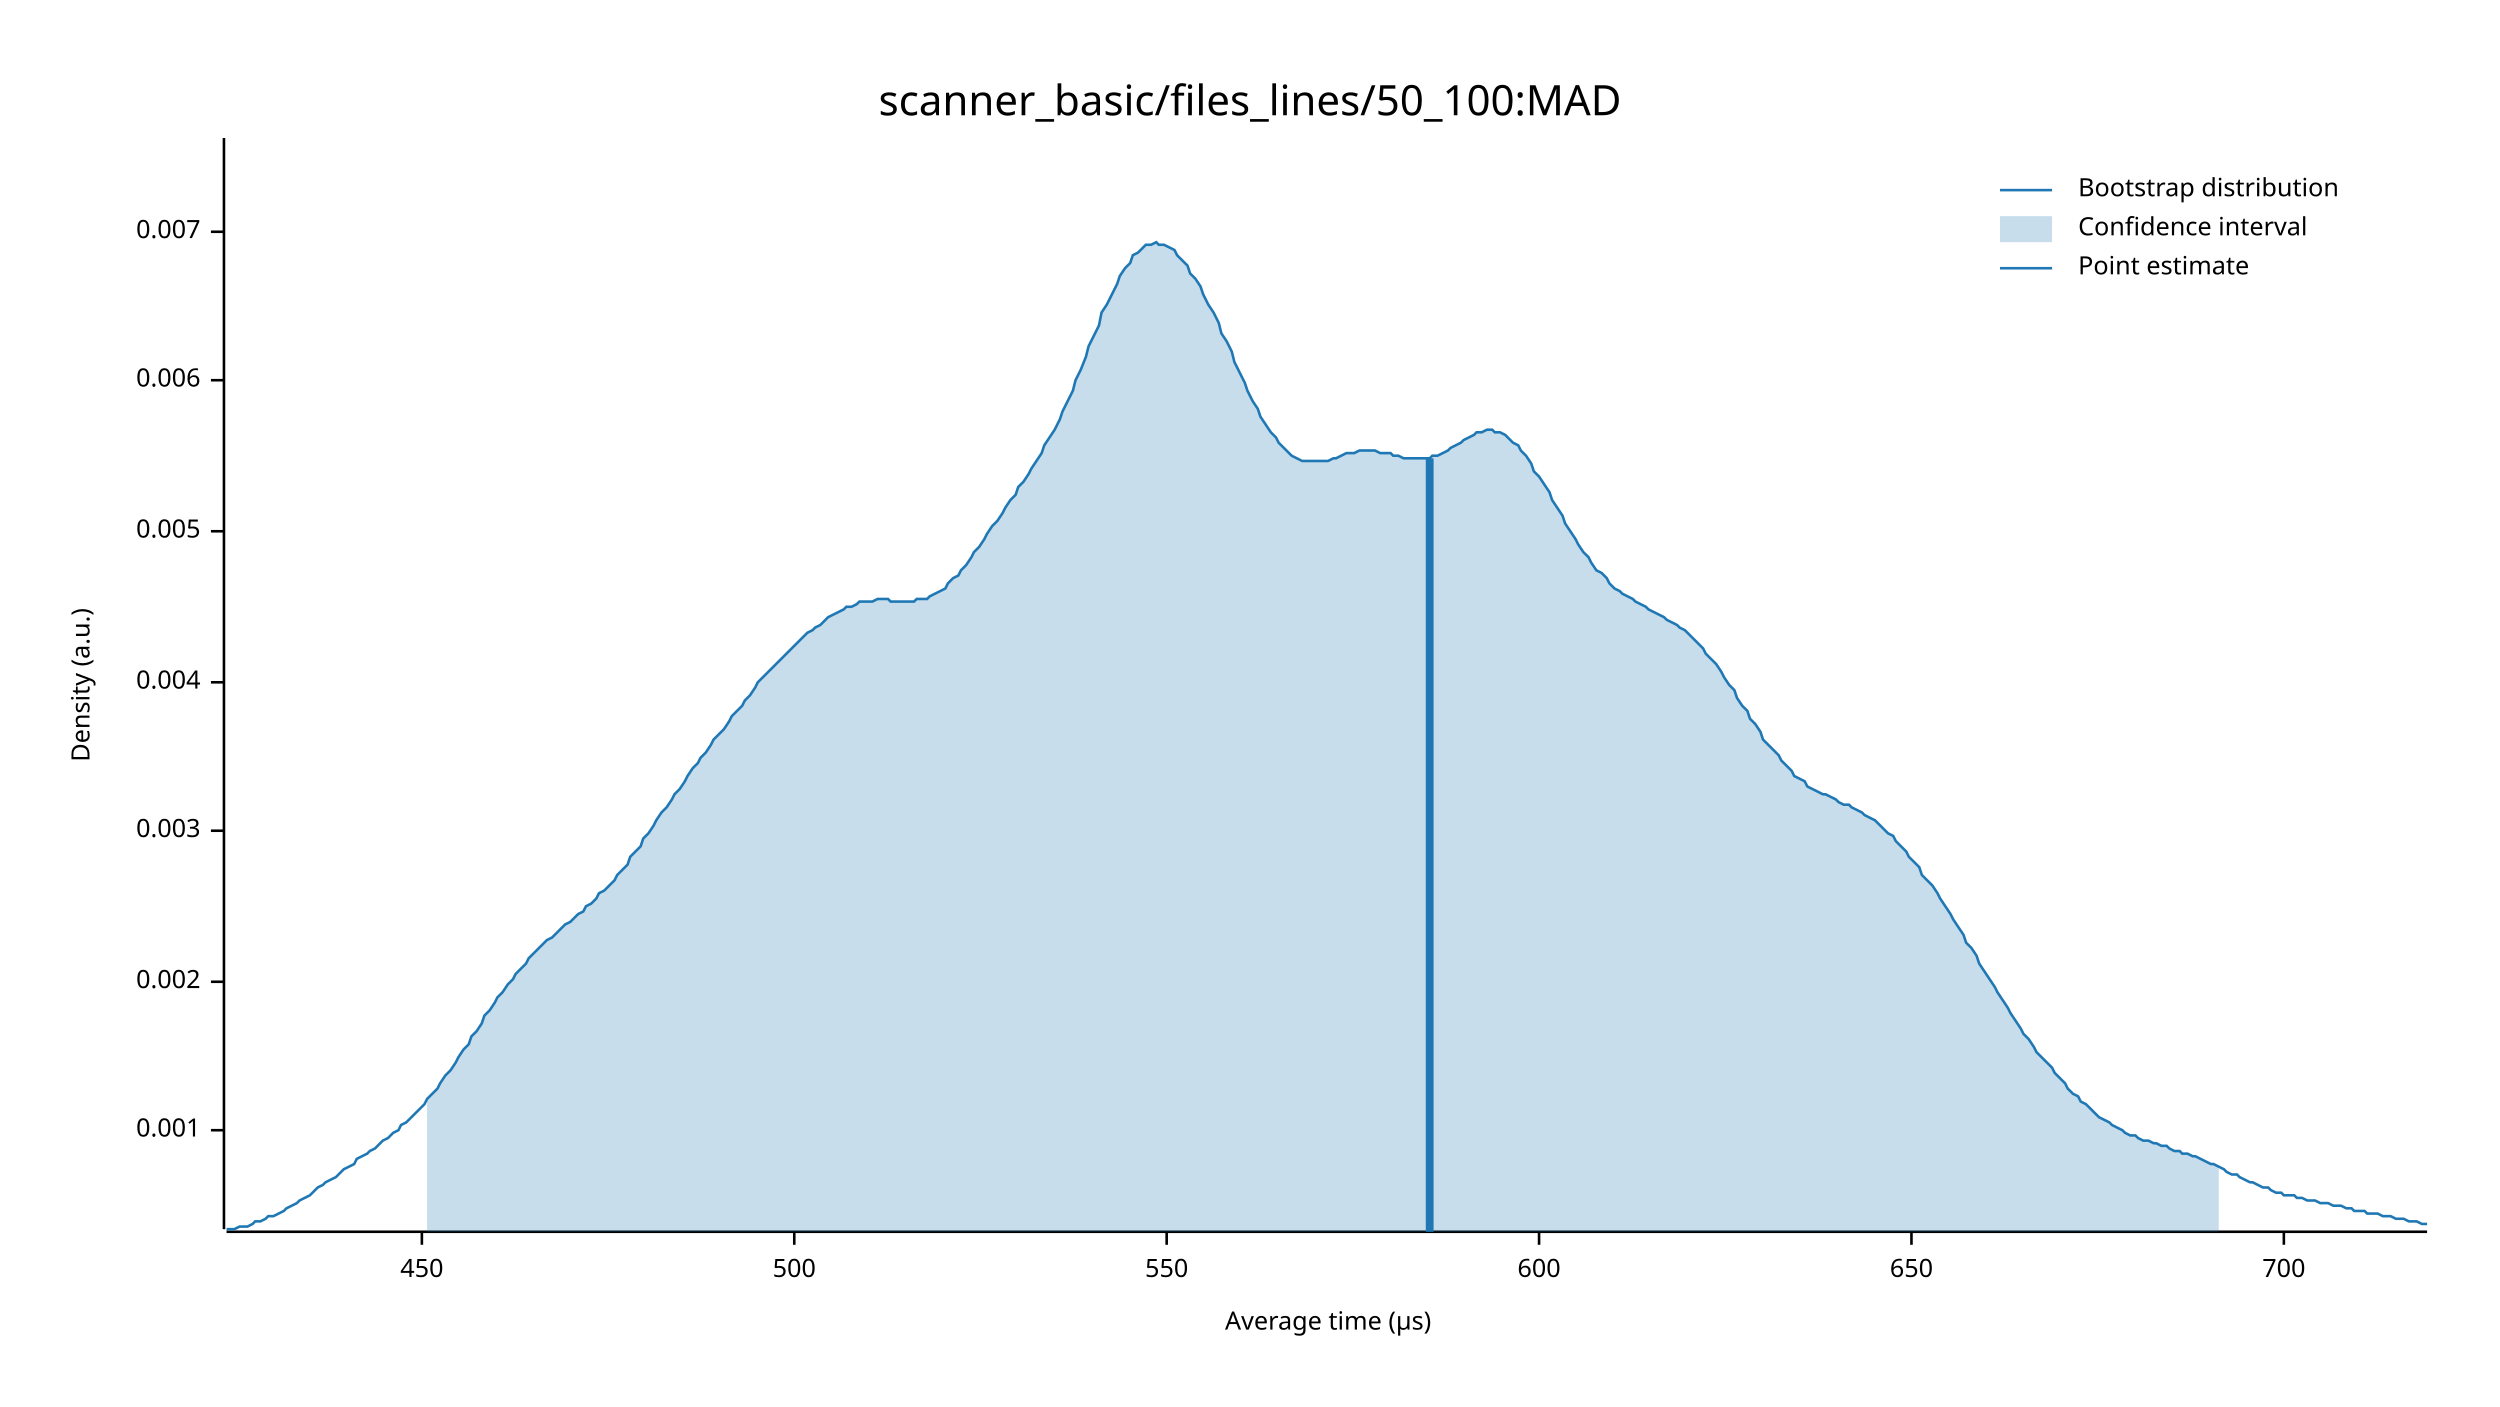
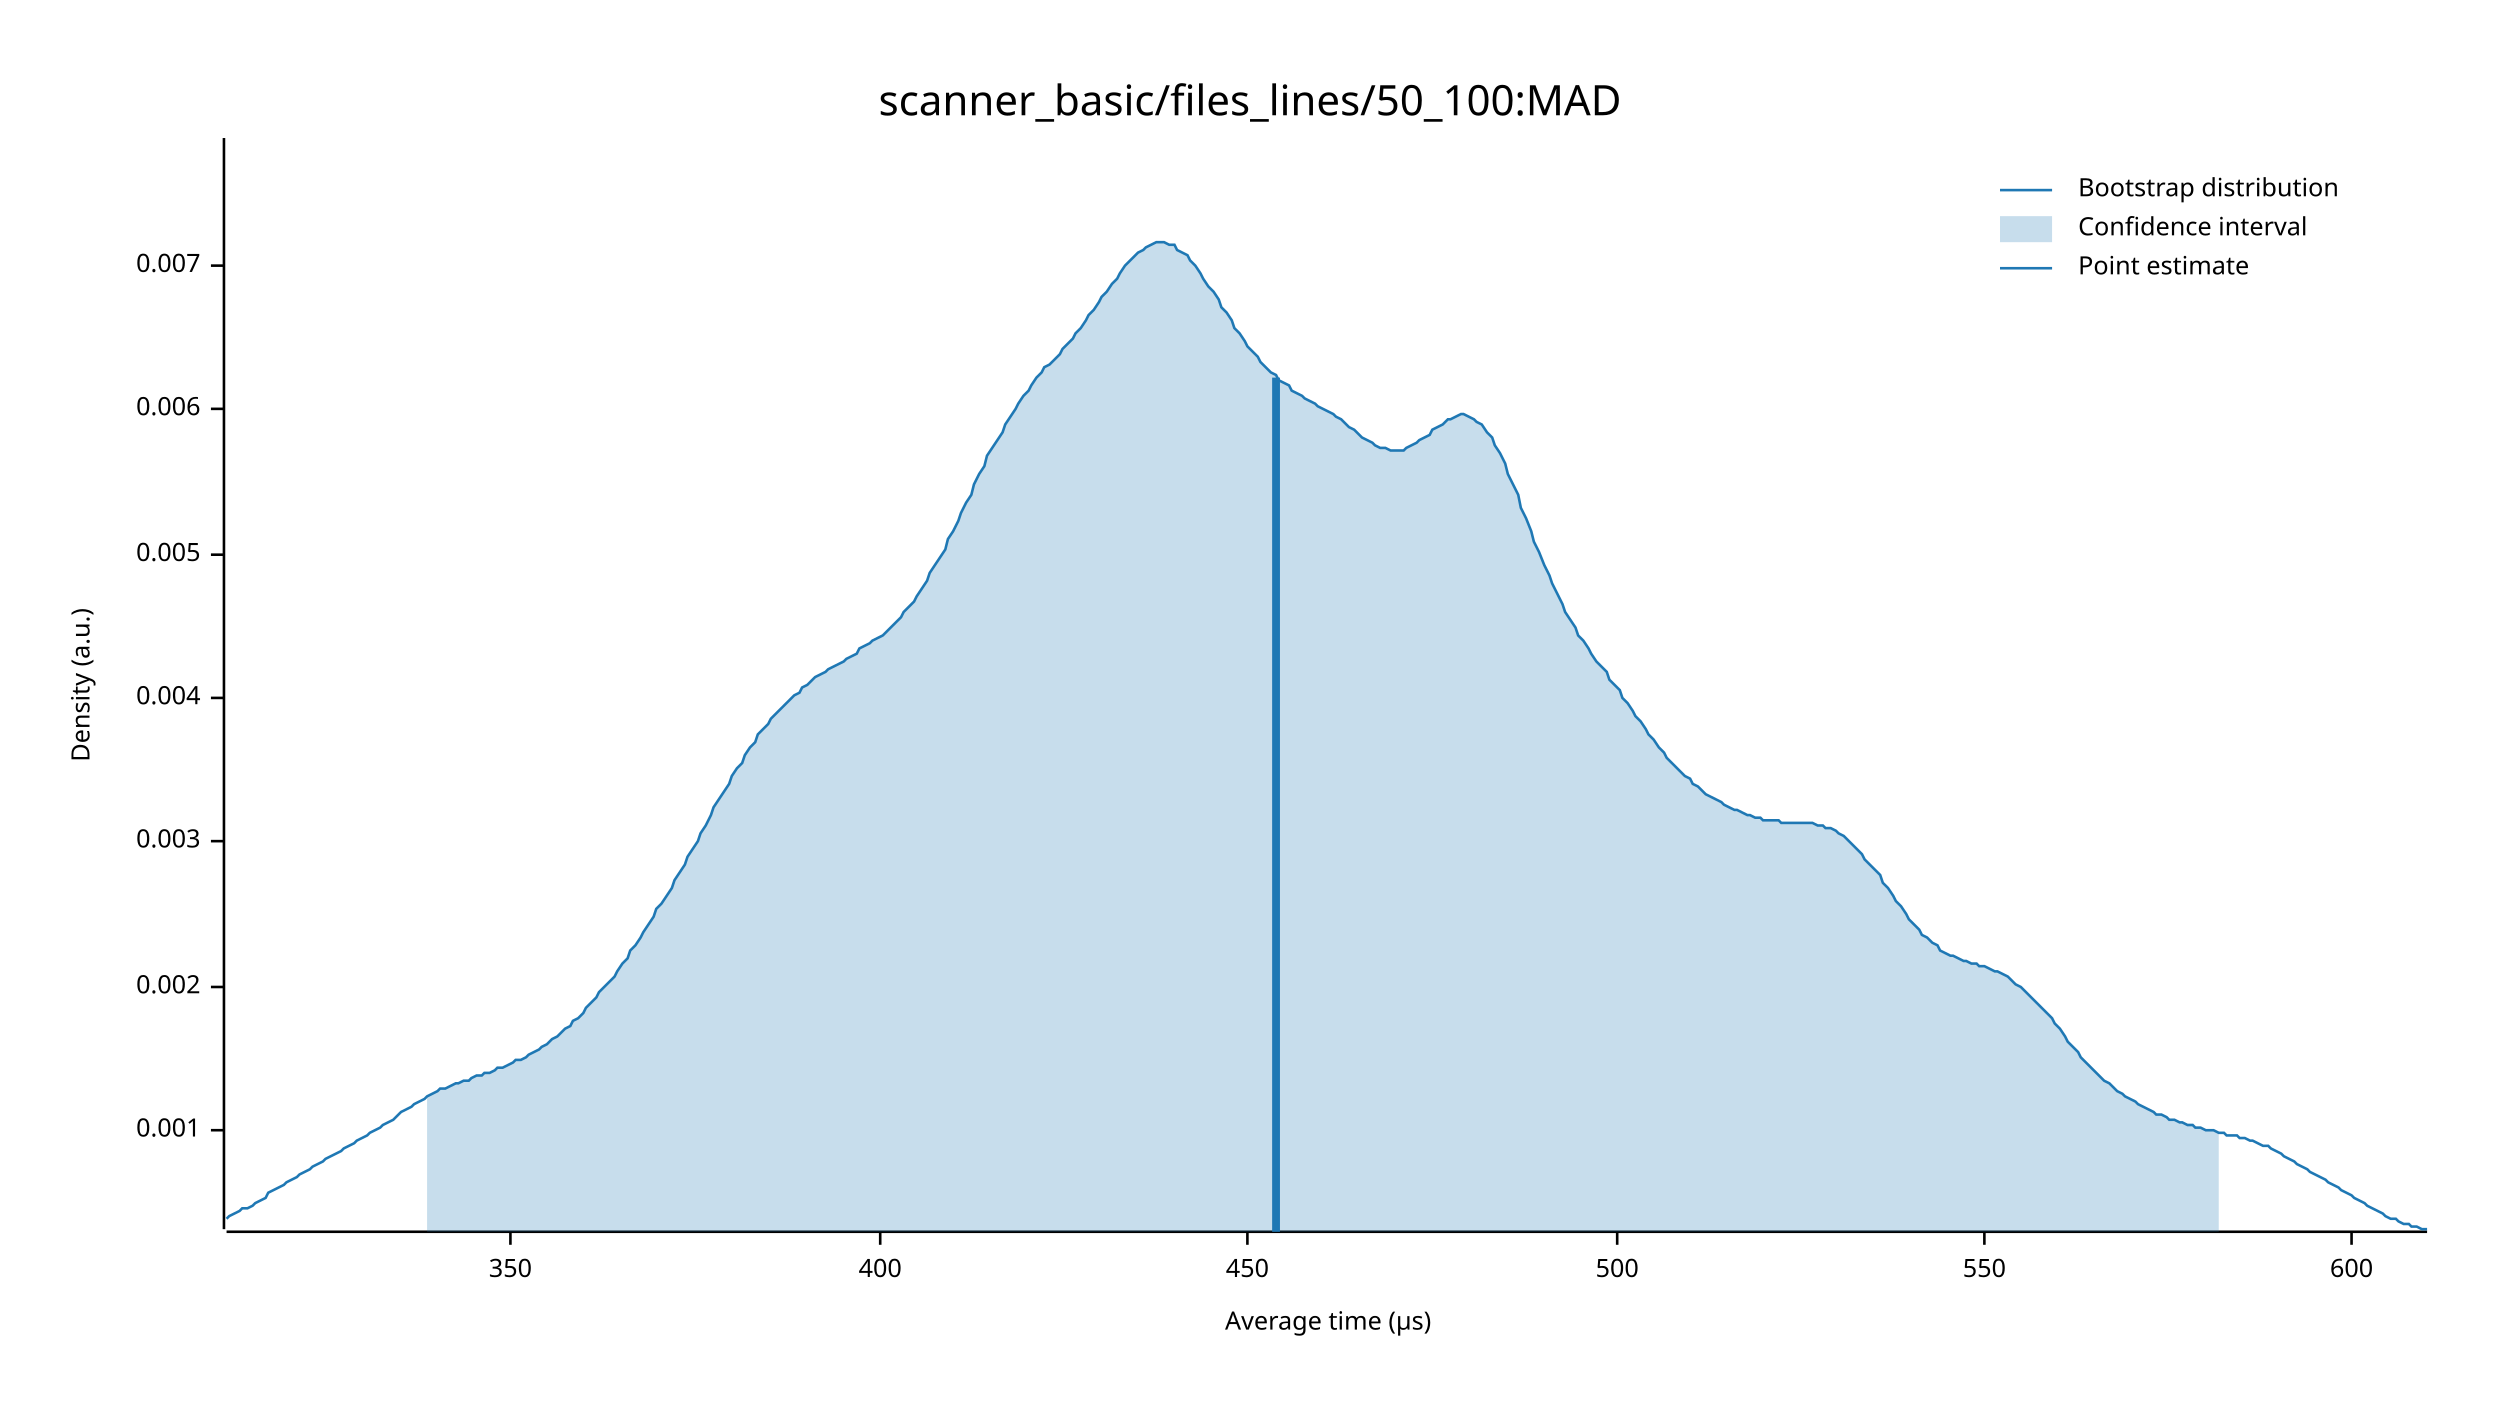
<svg xmlns="http://www.w3.org/2000/svg" width="960" height="540" viewBox="0 0 960 540">
  <text x="480" y="32" dy="0.76em" text-anchor="middle" font-family="sans-serif" font-size="16.129" opacity="1" fill="#000000">
scanner_basic/files_lines/50_100:MAD
</text>
  <text x="27" y="263" dy="0.76em" text-anchor="middle" font-family="sans-serif" font-size="9.677" opacity="1" fill="#000000" transform="rotate(270, 27, 263)">
Density (a.u.)
</text>
  <text x="510" y="513" dy="-0.5ex" text-anchor="middle" font-family="sans-serif" font-size="9.677" opacity="1" fill="#000000">
Average time (µs)
</text>
  <polyline fill="none" opacity="1" stroke="#000000" stroke-width="1" points="86,53 86,472 " />
  <text x="77" y="434" dy="0.5ex" text-anchor="end" font-family="sans-serif" font-size="9.677" opacity="1" fill="#000000">
0.001
</text>
  <polyline fill="none" opacity="1" stroke="#000000" stroke-width="1" points="81,434 86,434 " />
-   <text x="77" y="377" dy="0.5ex" text-anchor="end" font-family="sans-serif" font-size="9.677" opacity="1" fill="#000000">
+   <text x="77" y="379" dy="0.5ex" text-anchor="end" font-family="sans-serif" font-size="9.677" opacity="1" fill="#000000">
0.002
</text>
-   <polyline fill="none" opacity="1" stroke="#000000" stroke-width="1" points="81,377 86,377 " />
-   <text x="77" y="319" dy="0.5ex" text-anchor="end" font-family="sans-serif" font-size="9.677" opacity="1" fill="#000000">
+   <polyline fill="none" opacity="1" stroke="#000000" stroke-width="1" points="81,379 86,379 " />
+   <text x="77" y="323" dy="0.5ex" text-anchor="end" font-family="sans-serif" font-size="9.677" opacity="1" fill="#000000">
0.003
</text>
-   <polyline fill="none" opacity="1" stroke="#000000" stroke-width="1" points="81,319 86,319 " />
-   <text x="77" y="262" dy="0.5ex" text-anchor="end" font-family="sans-serif" font-size="9.677" opacity="1" fill="#000000">
+   <polyline fill="none" opacity="1" stroke="#000000" stroke-width="1" points="81,323 86,323 " />
+   <text x="77" y="268" dy="0.5ex" text-anchor="end" font-family="sans-serif" font-size="9.677" opacity="1" fill="#000000">
0.004
</text>
-   <polyline fill="none" opacity="1" stroke="#000000" stroke-width="1" points="81,262 86,262 " />
-   <text x="77" y="204" dy="0.5ex" text-anchor="end" font-family="sans-serif" font-size="9.677" opacity="1" fill="#000000">
+   <polyline fill="none" opacity="1" stroke="#000000" stroke-width="1" points="81,268 86,268 " />
+   <text x="77" y="213" dy="0.5ex" text-anchor="end" font-family="sans-serif" font-size="9.677" opacity="1" fill="#000000">
0.005
</text>
-   <polyline fill="none" opacity="1" stroke="#000000" stroke-width="1" points="81,204 86,204 " />
-   <text x="77" y="146" dy="0.5ex" text-anchor="end" font-family="sans-serif" font-size="9.677" opacity="1" fill="#000000">
+   <polyline fill="none" opacity="1" stroke="#000000" stroke-width="1" points="81,213 86,213 " />
+   <text x="77" y="157" dy="0.5ex" text-anchor="end" font-family="sans-serif" font-size="9.677" opacity="1" fill="#000000">
0.006
</text>
-   <polyline fill="none" opacity="1" stroke="#000000" stroke-width="1" points="81,146 86,146 " />
-   <text x="77" y="89" dy="0.5ex" text-anchor="end" font-family="sans-serif" font-size="9.677" opacity="1" fill="#000000">
+   <polyline fill="none" opacity="1" stroke="#000000" stroke-width="1" points="81,157 86,157 " />
+   <text x="77" y="102" dy="0.5ex" text-anchor="end" font-family="sans-serif" font-size="9.677" opacity="1" fill="#000000">
0.007
</text>
-   <polyline fill="none" opacity="1" stroke="#000000" stroke-width="1" points="81,89 86,89 " />
+   <polyline fill="none" opacity="1" stroke="#000000" stroke-width="1" points="81,102 86,102 " />
  <polyline fill="none" opacity="1" stroke="#000000" stroke-width="1" points="87,473 932,473 " />
-   <text x="162" y="483" dy="0.76em" text-anchor="middle" font-family="sans-serif" font-size="9.677" opacity="1" fill="#000000">
+   <text x="196" y="483" dy="0.76em" text-anchor="middle" font-family="sans-serif" font-size="9.677" opacity="1" fill="#000000">
+ 350
+ </text>
+   <polyline fill="none" opacity="1" stroke="#000000" stroke-width="1" points="196,473 196,478 " />
+   <text x="338" y="483" dy="0.76em" text-anchor="middle" font-family="sans-serif" font-size="9.677" opacity="1" fill="#000000">
+ 400
+ </text>
+   <polyline fill="none" opacity="1" stroke="#000000" stroke-width="1" points="338,473 338,478 " />
+   <text x="479" y="483" dy="0.76em" text-anchor="middle" font-family="sans-serif" font-size="9.677" opacity="1" fill="#000000">
450
</text>
-   <polyline fill="none" opacity="1" stroke="#000000" stroke-width="1" points="162,473 162,478 " />
-   <text x="305" y="483" dy="0.76em" text-anchor="middle" font-family="sans-serif" font-size="9.677" opacity="1" fill="#000000">
+   <polyline fill="none" opacity="1" stroke="#000000" stroke-width="1" points="479,473 479,478 " />
+   <text x="621" y="483" dy="0.76em" text-anchor="middle" font-family="sans-serif" font-size="9.677" opacity="1" fill="#000000">
500
</text>
-   <polyline fill="none" opacity="1" stroke="#000000" stroke-width="1" points="305,473 305,478 " />
-   <text x="448" y="483" dy="0.76em" text-anchor="middle" font-family="sans-serif" font-size="9.677" opacity="1" fill="#000000">
+   <polyline fill="none" opacity="1" stroke="#000000" stroke-width="1" points="621,473 621,478 " />
+   <text x="762" y="483" dy="0.76em" text-anchor="middle" font-family="sans-serif" font-size="9.677" opacity="1" fill="#000000">
550
</text>
-   <polyline fill="none" opacity="1" stroke="#000000" stroke-width="1" points="448,473 448,478 " />
-   <text x="591" y="483" dy="0.76em" text-anchor="middle" font-family="sans-serif" font-size="9.677" opacity="1" fill="#000000">
+   <polyline fill="none" opacity="1" stroke="#000000" stroke-width="1" points="762,473 762,478 " />
+   <text x="903" y="483" dy="0.76em" text-anchor="middle" font-family="sans-serif" font-size="9.677" opacity="1" fill="#000000">
600
</text>
-   <polyline fill="none" opacity="1" stroke="#000000" stroke-width="1" points="591,473 591,478 " />
-   <text x="734" y="483" dy="0.76em" text-anchor="middle" font-family="sans-serif" font-size="9.677" opacity="1" fill="#000000">
- 650
- </text>
-   <polyline fill="none" opacity="1" stroke="#000000" stroke-width="1" points="734,473 734,478 " />
-   <text x="877" y="483" dy="0.76em" text-anchor="middle" font-family="sans-serif" font-size="9.677" opacity="1" fill="#000000">
- 700
- </text>
-   <polyline fill="none" opacity="1" stroke="#000000" stroke-width="1" points="877,473 877,478 " />
-   <polyline fill="none" opacity="1" stroke="#1F78B4" stroke-width="1" points="87,472 88,472 90,472 92,471 93,471 95,471 97,470 98,469 100,469 102,468 103,467 105,467 107,466 109,465 110,464 112,463 114,462 115,461 117,460 119,459 120,458 122,456 124,455 125,454 127,453 129,452 131,450 132,449 134,448 136,447 137,445 139,444 141,443 142,442 144,441 146,439 147,438 149,437 151,435 153,434 154,432 156,431 158,429 159,428 161,426 163,424 164,422 166,420 168,418 169,416 171,413 173,411 175,408 176,406 178,403 180,401 181,398 183,396 185,393 186,390 188,388 190,385 191,383 193,381 195,378 197,376 198,374 200,372 202,370 203,368 205,366 207,364 208,363 210,361 212,360 214,358 215,357 217,355 219,354 220,353 222,351 224,350 225,348 227,347 229,345 230,343 232,342 234,340 236,338 237,336 239,334 241,332 242,329 244,327 246,325 247,322 249,320 251,317 252,315 254,312 256,310 258,307 259,305 261,303 263,300 264,298 266,295 268,293 269,291 271,289 273,286 274,284 276,282 278,280 280,277 281,275 283,273 285,271 286,269 288,267 290,264 291,262 293,260 295,258 296,257 298,255 300,253 302,251 303,250 305,248 307,246 308,245 310,243 312,242 313,241 315,240 317,238 318,237 320,236 322,235 324,234 325,233 327,233 329,232 330,231 332,231 334,231 335,231 337,230 339,230 341,230 342,231 344,231 346,231 347,231 349,231 351,231 352,230 354,230 356,230 357,229 359,228 361,227 363,226 364,224 366,222 368,221 369,219 371,217 373,214 374,212 376,210 378,207 379,205 381,202 383,200 385,197 386,195 388,192 390,190 391,187 393,185 395,182 396,180 398,177 400,174 401,171 403,168 405,165 407,161 408,158 410,154 412,150 413,146 415,142 417,137 418,133 420,129 422,125 423,120 425,117 427,113 429,109 430,106 432,103 434,101 435,98 437,97 439,95 440,94 442,94 444,93 445,94 447,94 449,95 451,96 452,98 454,100 456,102 457,105 459,107 461,110 462,113 464,117 466,120 468,124 469,128 471,131 473,135 474,139 476,143 478,147 479,150 481,154 483,157 484,160 486,163 488,166 490,168 491,170 493,172 495,174 496,175 498,176 500,177 501,177 503,177 505,177 506,177 508,177 510,177 512,176 513,176 515,175 517,174 518,174 520,174 522,173 523,173 525,173 527,173 528,173 530,174 532,174 534,174 535,175 537,175 539,176 540,176 542,176 544,176 545,176 547,176 549,176 550,175 552,175 554,174 556,173 557,172 559,171 561,170 562,169 564,168 566,167 567,166 569,166 571,165 573,165 574,166 576,166 578,167 579,168 581,170 583,171 584,173 586,175 588,178 589,181 591,183 593,186 595,189 596,192 598,195 600,198 601,201 603,204 605,207 606,209 608,212 610,214 611,216 613,219 615,220 617,222 618,224 620,226 622,227 623,228 625,229 627,230 628,231 630,232 632,233 633,234 635,235 637,236 639,237 640,238 642,239 644,240 645,241 647,242 649,244 650,245 652,247 654,249 655,251 657,253 659,255 661,258 662,260 664,263 666,265 667,268 669,271 671,273 672,276 674,278 676,281 677,284 679,286 681,288 683,290 684,292 686,294 688,296 689,298 691,299 693,300 694,302 696,303 698,304 700,305 701,305 703,306 705,307 706,308 708,309 710,309 711,310 713,311 715,312 716,313 718,314 720,315 722,317 723,318 725,320 727,321 728,323 730,325 732,327 733,329 735,331 737,333 738,336 740,338 742,340 744,343 745,345 747,348 749,351 750,353 752,356 754,359 755,362 757,364 759,367 760,370 762,373 764,376 766,379 767,381 769,384 771,387 772,389 774,392 776,395 777,397 779,399 781,402 782,404 784,406 786,408 788,410 789,412 791,414 793,416 794,418 796,420 798,421 799,423 801,424 803,426 804,427 806,429 808,430 810,431 811,432 813,433 815,434 816,435 818,436 820,436 821,437 823,438 825,438 827,439 828,439 830,440 832,440 833,441 835,442 837,442 838,443 840,443 842,444 843,444 845,445 847,446 849,447 850,447 852,448 854,449 855,450 857,451 859,451 860,452 862,453 864,454 865,454 867,455 869,456 871,456 872,457 874,458 876,458 877,459 879,459 881,459 882,460 884,460 886,461 887,461 889,461 891,462 893,462 894,462 896,463 898,463 899,463 901,464 903,464 904,465 906,465 908,465 909,466 911,466 913,466 915,467 916,467 918,467 920,468 921,468 923,468 925,469 926,469 928,469 930,470 932,470 " />
-   <polygon opacity="0.25" fill="#1F78B4" points="164,422 166,420 168,418 169,416 171,413 173,411 175,408 176,406 178,403 180,401 181,398 183,396 185,393 186,390 188,388 190,385 191,383 193,381 195,378 197,376 198,374 200,372 202,370 203,368 205,366 207,364 208,363 210,361 212,360 214,358 215,357 217,355 219,354 220,353 222,351 224,350 225,348 227,347 229,345 230,343 232,342 234,340 236,338 237,336 239,334 241,332 242,329 244,327 246,325 247,322 249,320 251,317 252,315 254,312 256,310 258,307 259,305 261,303 263,300 264,298 266,295 268,293 269,291 271,289 273,286 274,284 276,282 278,280 280,277 281,275 283,273 285,271 286,269 288,267 290,264 291,262 293,260 295,258 296,257 298,255 300,253 302,251 303,250 305,248 307,246 308,245 310,243 312,242 313,241 315,240 317,238 318,237 320,236 322,235 324,234 325,233 327,233 329,232 330,231 332,231 334,231 335,231 337,230 339,230 341,230 342,231 344,231 346,231 347,231 349,231 351,231 352,230 354,230 356,230 357,229 359,228 361,227 363,226 364,224 366,222 368,221 369,219 371,217 373,214 374,212 376,210 378,207 379,205 381,202 383,200 385,197 386,195 388,192 390,190 391,187 393,185 395,182 396,180 398,177 400,174 401,171 403,168 405,165 407,161 408,158 410,154 412,150 413,146 415,142 417,137 418,133 420,129 422,125 423,120 425,117 427,113 429,109 430,106 432,103 434,101 435,98 437,97 439,95 440,94 442,94 444,93 445,94 447,94 449,95 451,96 452,98 454,100 456,102 457,105 459,107 461,110 462,113 464,117 466,120 468,124 469,128 471,131 473,135 474,139 476,143 478,147 479,150 481,154 483,157 484,160 486,163 488,166 490,168 491,170 493,172 495,174 496,175 498,176 500,177 501,177 503,177 505,177 506,177 508,177 510,177 512,176 513,176 515,175 517,174 518,174 520,174 522,173 523,173 525,173 527,173 528,173 530,174 532,174 534,174 535,175 537,175 539,176 540,176 542,176 544,176 545,176 547,176 549,176 550,175 552,175 554,174 556,173 557,172 559,171 561,170 562,169 564,168 566,167 567,166 569,166 571,165 573,165 574,166 576,166 578,167 579,168 581,170 583,171 584,173 586,175 588,178 589,181 591,183 593,186 595,189 596,192 598,195 600,198 601,201 603,204 605,207 606,209 608,212 610,214 611,216 613,219 615,220 617,222 618,224 620,226 622,227 623,228 625,229 627,230 628,231 630,232 632,233 633,234 635,235 637,236 639,237 640,238 642,239 644,240 645,241 647,242 649,244 650,245 652,247 654,249 655,251 657,253 659,255 661,258 662,260 664,263 666,265 667,268 669,271 671,273 672,276 674,278 676,281 677,284 679,286 681,288 683,290 684,292 686,294 688,296 689,298 691,299 693,300 694,302 696,303 698,304 700,305 701,305 703,306 705,307 706,308 708,309 710,309 711,310 713,311 715,312 716,313 718,314 720,315 722,317 723,318 725,320 727,321 728,323 730,325 732,327 733,329 735,331 737,333 738,336 740,338 742,340 744,343 745,345 747,348 749,351 750,353 752,356 754,359 755,362 757,364 759,367 760,370 762,373 764,376 766,379 767,381 769,384 771,387 772,389 774,392 776,395 777,397 779,399 781,402 782,404 784,406 786,408 788,410 789,412 791,414 793,416 794,418 796,420 798,421 799,423 801,424 803,426 804,427 806,429 808,430 810,431 811,432 813,433 815,434 816,435 818,436 820,436 821,437 823,438 825,438 827,439 828,439 830,440 832,440 833,441 835,442 837,442 838,443 840,443 842,444 843,444 845,445 847,446 849,447 850,447 852,448 852,473 164,473 " />
-   <polyline fill="none" opacity="1" stroke="#1F78B4" stroke-width="3" points="549,473 549,176 " />
+   <polyline fill="none" opacity="1" stroke="#000000" stroke-width="1" points="903,473 903,478 " />
+   <polyline fill="none" opacity="1" stroke="#1F78B4" stroke-width="1" points="87,468 88,467 90,466 92,465 93,464 95,464 97,463 98,462 100,461 102,460 103,458 105,457 107,456 109,455 110,454 112,453 114,452 115,451 117,450 119,449 120,448 122,447 124,446 125,445 127,444 129,443 131,442 132,441 134,440 136,439 137,438 139,437 141,436 142,435 144,434 146,433 147,432 149,431 151,430 153,428 154,427 156,426 158,425 159,424 161,423 163,422 164,421 166,420 168,419 169,418 171,418 173,417 175,416 176,416 178,415 180,415 181,414 183,413 185,413 186,412 188,412 190,411 191,410 193,410 195,409 197,408 198,407 200,407 202,406 203,405 205,404 207,403 208,402 210,401 212,399 214,398 215,397 217,395 219,394 220,392 222,391 224,389 225,387 227,385 229,383 230,381 232,379 234,377 236,375 237,373 239,370 241,368 242,365 244,363 246,360 247,358 249,355 251,352 252,349 254,347 256,344 258,341 259,338 261,335 263,332 264,329 266,326 268,323 269,320 271,317 273,313 274,310 276,307 278,304 280,301 281,298 283,295 285,293 286,290 288,287 290,285 291,282 293,280 295,278 296,276 298,274 300,272 302,270 303,269 305,267 307,266 308,264 310,263 312,261 313,260 315,259 317,258 318,257 320,256 322,255 324,254 325,253 327,252 329,251 330,249 332,248 334,247 335,246 337,245 339,244 341,242 342,241 344,239 346,237 347,235 349,233 351,231 352,229 354,226 356,223 357,220 359,217 361,214 363,211 364,207 366,204 368,200 369,197 371,193 373,190 374,186 376,182 378,179 379,175 381,172 383,169 385,166 386,163 388,160 390,157 391,155 393,152 395,150 396,148 398,145 400,143 401,141 403,140 405,138 407,136 408,134 410,132 412,130 413,128 415,126 417,123 418,121 420,119 422,116 423,114 425,112 427,109 429,107 430,105 432,102 434,100 435,99 437,97 439,96 440,95 442,94 444,93 445,93 447,93 449,94 451,94 452,96 454,97 456,98 457,100 459,102 461,105 462,107 464,110 466,112 468,115 469,118 471,120 473,123 474,126 476,128 478,131 479,133 481,135 483,137 484,139 486,141 488,143 490,144 491,146 493,147 495,148 496,150 498,151 500,152 501,153 503,154 505,155 506,156 508,157 510,158 512,159 513,160 515,161 517,163 518,164 520,165 522,167 523,168 525,169 527,170 528,171 530,172 532,172 534,173 535,173 537,173 539,173 540,172 542,171 544,170 545,169 547,168 549,167 550,165 552,164 554,163 556,161 557,161 559,160 561,159 562,159 564,160 566,161 567,162 569,163 571,166 573,168 574,171 576,174 578,178 579,182 581,186 583,190 584,195 586,199 588,204 589,208 591,212 593,217 595,221 596,224 598,228 600,232 601,235 603,238 605,241 606,244 608,246 610,249 611,251 613,254 615,256 617,258 618,261 620,263 622,265 623,268 625,270 627,273 628,275 630,277 632,280 633,282 635,284 637,287 639,289 640,291 642,293 644,295 645,296 647,298 649,299 650,301 652,302 654,304 655,305 657,306 659,307 661,308 662,309 664,310 666,311 667,311 669,312 671,313 672,313 674,314 676,314 677,315 679,315 681,315 683,315 684,316 686,316 688,316 689,316 691,316 693,316 694,316 696,316 698,317 700,317 701,318 703,318 705,319 706,320 708,321 710,323 711,324 713,326 715,328 716,330 718,332 720,334 722,336 723,339 725,341 727,344 728,346 730,348 732,351 733,353 735,355 737,357 738,359 740,360 742,362 744,363 745,365 747,366 749,367 750,367 752,368 754,369 755,369 757,370 759,370 760,371 762,371 764,372 766,373 767,373 769,374 771,375 772,376 774,378 776,379 777,380 779,382 781,384 782,385 784,387 786,389 788,391 789,393 791,395 793,398 794,400 796,402 798,404 799,406 801,408 803,410 804,411 806,413 808,415 810,416 811,417 813,419 815,420 816,421 818,422 820,423 821,424 823,425 825,426 827,427 828,428 830,428 832,429 833,430 835,430 837,431 838,431 840,432 842,432 843,433 845,433 847,434 849,434 850,434 852,435 854,435 855,436 857,436 859,436 860,437 862,437 864,438 865,438 867,439 869,440 871,440 872,441 874,442 876,443 877,444 879,445 881,446 882,447 884,448 886,449 887,450 889,451 891,452 893,453 894,454 896,455 898,456 899,457 901,458 903,459 904,460 906,461 908,462 909,463 911,464 913,465 915,466 916,467 918,468 920,468 921,469 923,470 925,470 926,471 928,471 930,472 932,472 " />
+   <polygon opacity="0.25" fill="#1F78B4" points="164,421 166,420 168,419 169,418 171,418 173,417 175,416 176,416 178,415 180,415 181,414 183,413 185,413 186,412 188,412 190,411 191,410 193,410 195,409 197,408 198,407 200,407 202,406 203,405 205,404 207,403 208,402 210,401 212,399 214,398 215,397 217,395 219,394 220,392 222,391 224,389 225,387 227,385 229,383 230,381 232,379 234,377 236,375 237,373 239,370 241,368 242,365 244,363 246,360 247,358 249,355 251,352 252,349 254,347 256,344 258,341 259,338 261,335 263,332 264,329 266,326 268,323 269,320 271,317 273,313 274,310 276,307 278,304 280,301 281,298 283,295 285,293 286,290 288,287 290,285 291,282 293,280 295,278 296,276 298,274 300,272 302,270 303,269 305,267 307,266 308,264 310,263 312,261 313,260 315,259 317,258 318,257 320,256 322,255 324,254 325,253 327,252 329,251 330,249 332,248 334,247 335,246 337,245 339,244 341,242 342,241 344,239 346,237 347,235 349,233 351,231 352,229 354,226 356,223 357,220 359,217 361,214 363,211 364,207 366,204 368,200 369,197 371,193 373,190 374,186 376,182 378,179 379,175 381,172 383,169 385,166 386,163 388,160 390,157 391,155 393,152 395,150 396,148 398,145 400,143 401,141 403,140 405,138 407,136 408,134 410,132 412,130 413,128 415,126 417,123 418,121 420,119 422,116 423,114 425,112 427,109 429,107 430,105 432,102 434,100 435,99 437,97 439,96 440,95 442,94 444,93 445,93 447,93 449,94 451,94 452,96 454,97 456,98 457,100 459,102 461,105 462,107 464,110 466,112 468,115 469,118 471,120 473,123 474,126 476,128 478,131 479,133 481,135 483,137 484,139 486,141 488,143 490,144 491,146 493,147 495,148 496,150 498,151 500,152 501,153 503,154 505,155 506,156 508,157 510,158 512,159 513,160 515,161 517,163 518,164 520,165 522,167 523,168 525,169 527,170 528,171 530,172 532,172 534,173 535,173 537,173 539,173 540,172 542,171 544,170 545,169 547,168 549,167 550,165 552,164 554,163 556,161 557,161 559,160 561,159 562,159 564,160 566,161 567,162 569,163 571,166 573,168 574,171 576,174 578,178 579,182 581,186 583,190 584,195 586,199 588,204 589,208 591,212 593,217 595,221 596,224 598,228 600,232 601,235 603,238 605,241 606,244 608,246 610,249 611,251 613,254 615,256 617,258 618,261 620,263 622,265 623,268 625,270 627,273 628,275 630,277 632,280 633,282 635,284 637,287 639,289 640,291 642,293 644,295 645,296 647,298 649,299 650,301 652,302 654,304 655,305 657,306 659,307 661,308 662,309 664,310 666,311 667,311 669,312 671,313 672,313 674,314 676,314 677,315 679,315 681,315 683,315 684,316 686,316 688,316 689,316 691,316 693,316 694,316 696,316 698,317 700,317 701,318 703,318 705,319 706,320 708,321 710,323 711,324 713,326 715,328 716,330 718,332 720,334 722,336 723,339 725,341 727,344 728,346 730,348 732,351 733,353 735,355 737,357 738,359 740,360 742,362 744,363 745,365 747,366 749,367 750,367 752,368 754,369 755,369 757,370 759,370 760,371 762,371 764,372 766,373 767,373 769,374 771,375 772,376 774,378 776,379 777,380 779,382 781,384 782,385 784,387 786,389 788,391 789,393 791,395 793,398 794,400 796,402 798,404 799,406 801,408 803,410 804,411 806,413 808,415 810,416 811,417 813,419 815,420 816,421 818,422 820,423 821,424 823,425 825,426 827,427 828,428 830,428 832,429 833,430 835,430 837,431 838,431 840,432 842,432 843,433 845,433 847,434 849,434 850,434 852,435 852,473 164,473 " />
+   <polyline fill="none" opacity="1" stroke="#1F78B4" stroke-width="3" points="490,473 490,145 " />
  <text x="798" y="68" dy="0.76em" text-anchor="start" font-family="sans-serif" font-size="9.677" opacity="1" fill="#000000">
Bootstrap distribution
</text>
  <text x="798" y="83" dy="0.76em" text-anchor="start" font-family="sans-serif" font-size="9.677" opacity="1" fill="#000000">
Confidence interval
</text>
  <text x="798" y="98" dy="0.76em" text-anchor="start" font-family="sans-serif" font-size="9.677" opacity="1" fill="#000000">
Point estimate
</text>
  <polyline fill="none" opacity="1" stroke="#1F78B4" stroke-width="1" points="768,73 788,73 " />
  <rect x="768" y="83" width="20" height="10" opacity="0.25" fill="#1F78B4" stroke="none" />
  <polyline fill="none" opacity="1" stroke="#1F78B4" stroke-width="1" points="768,103 788,103 " />
</svg>
